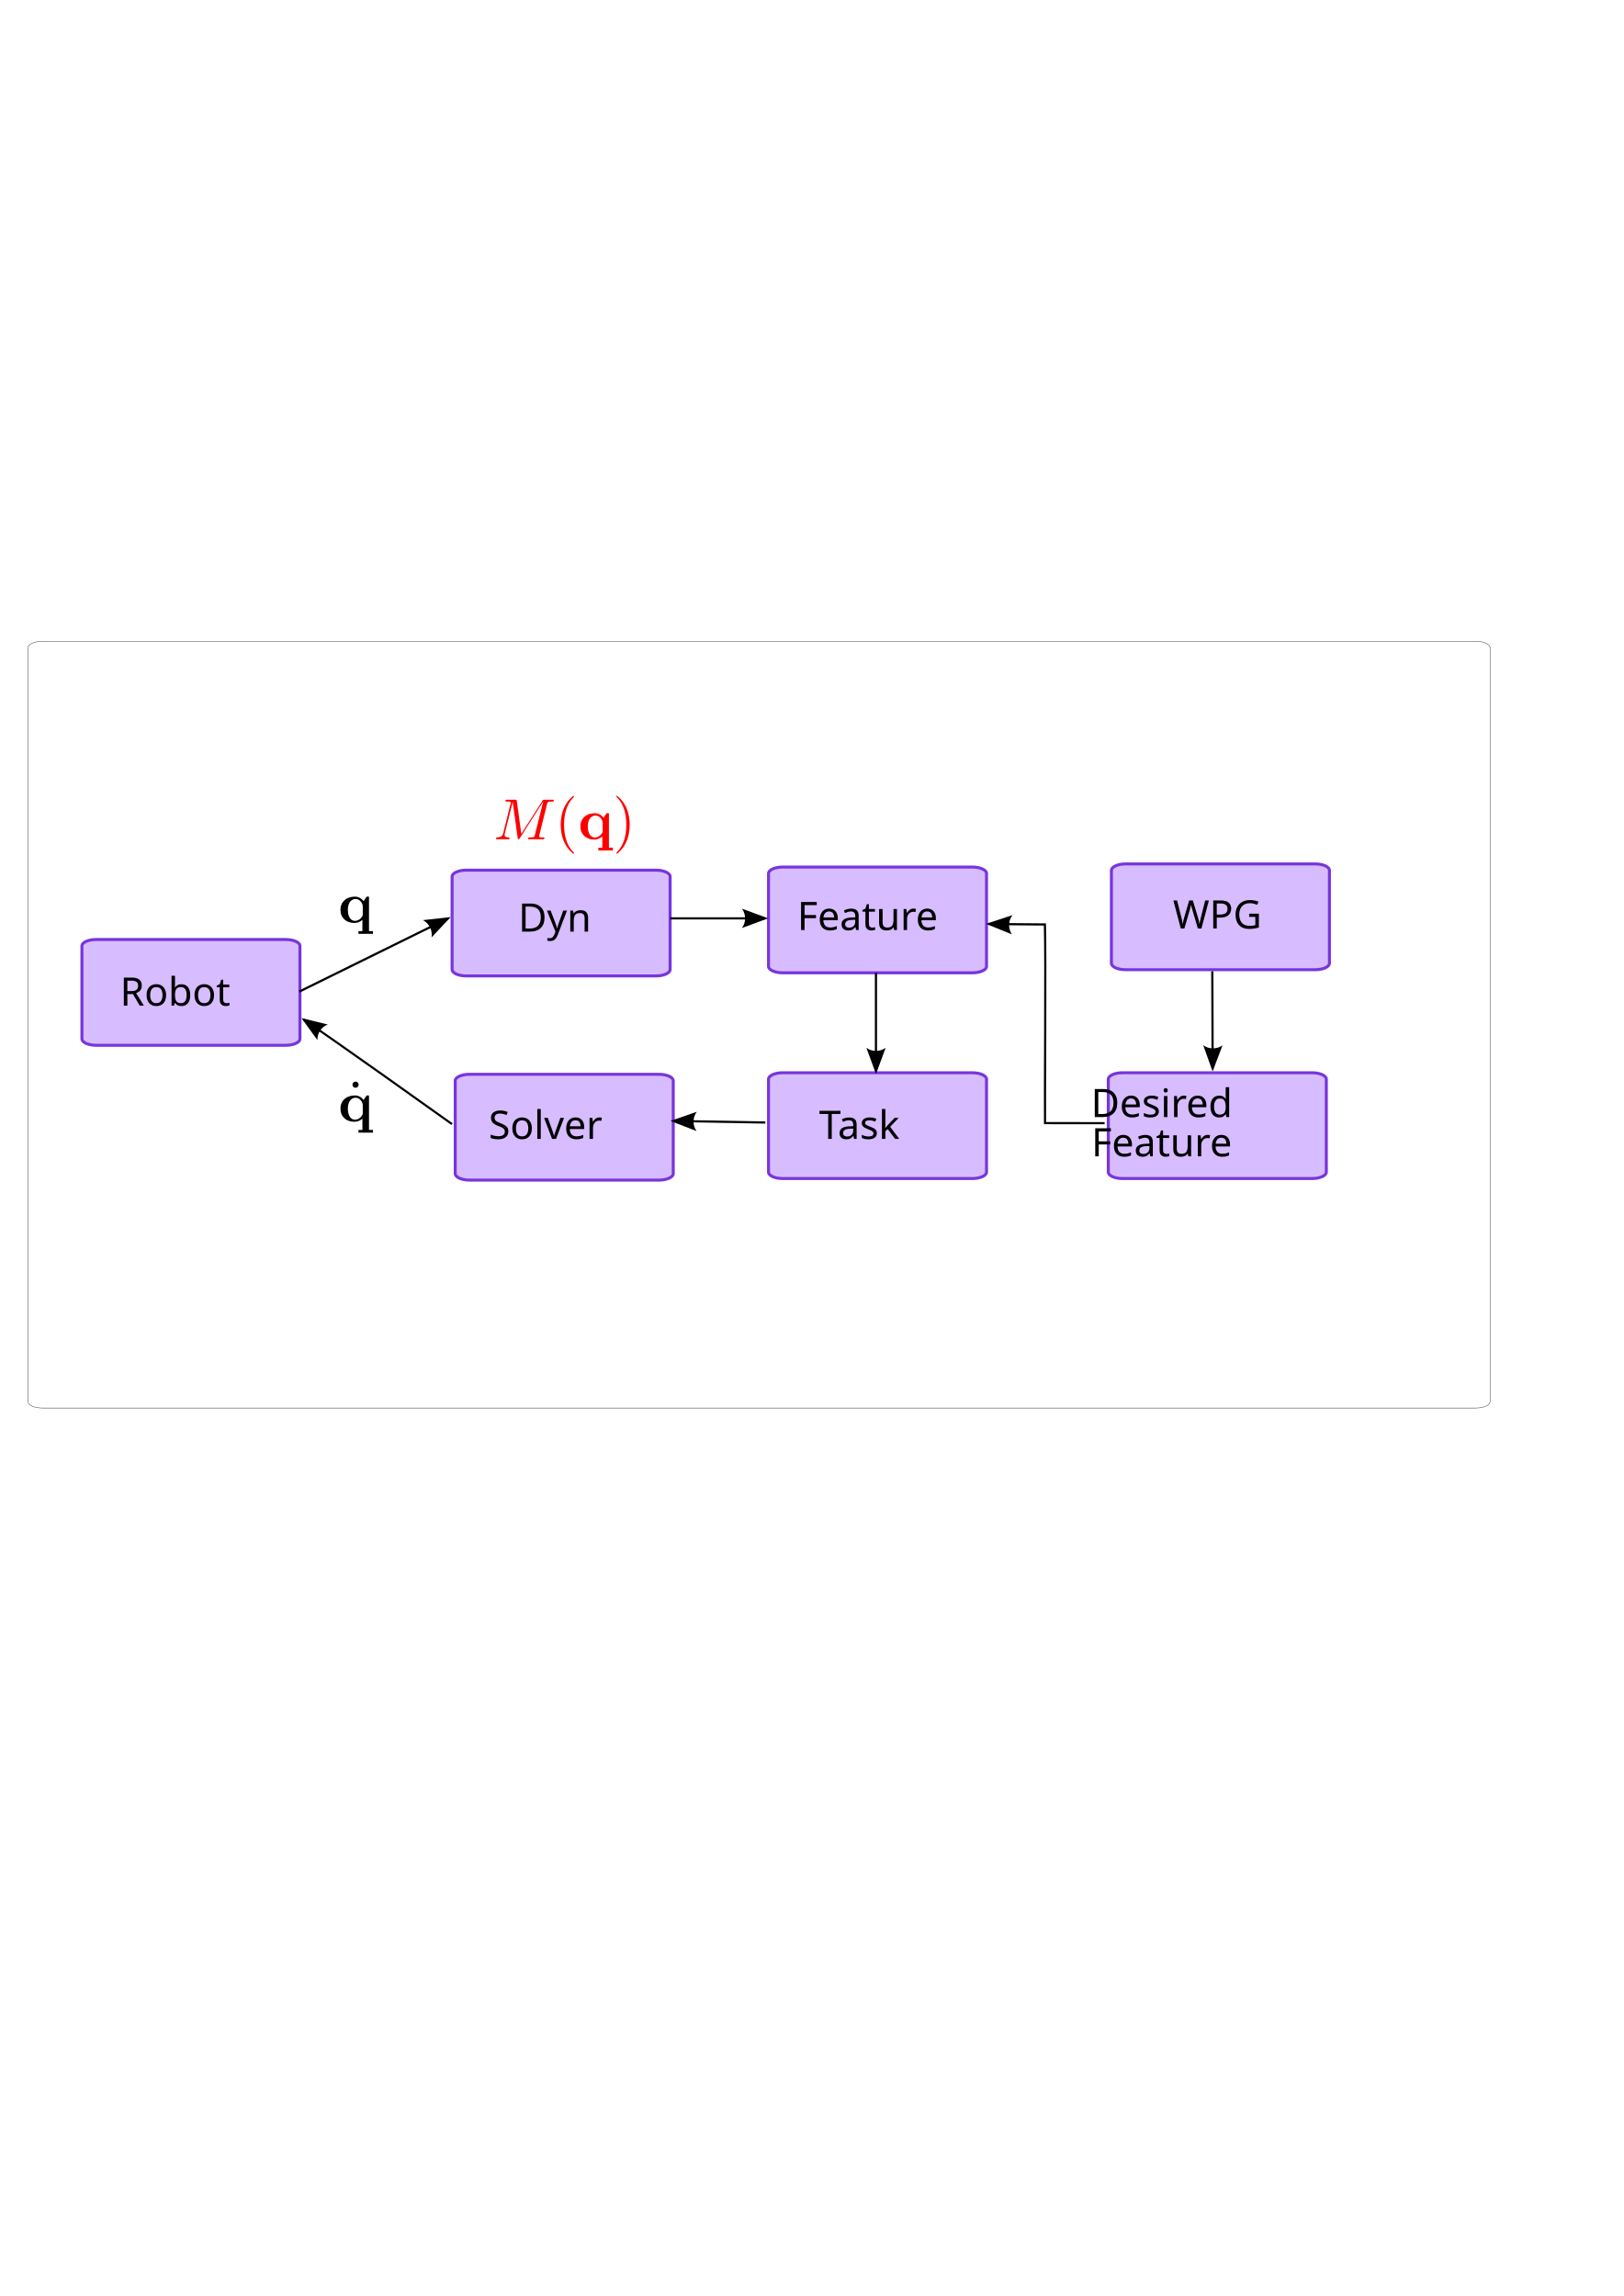
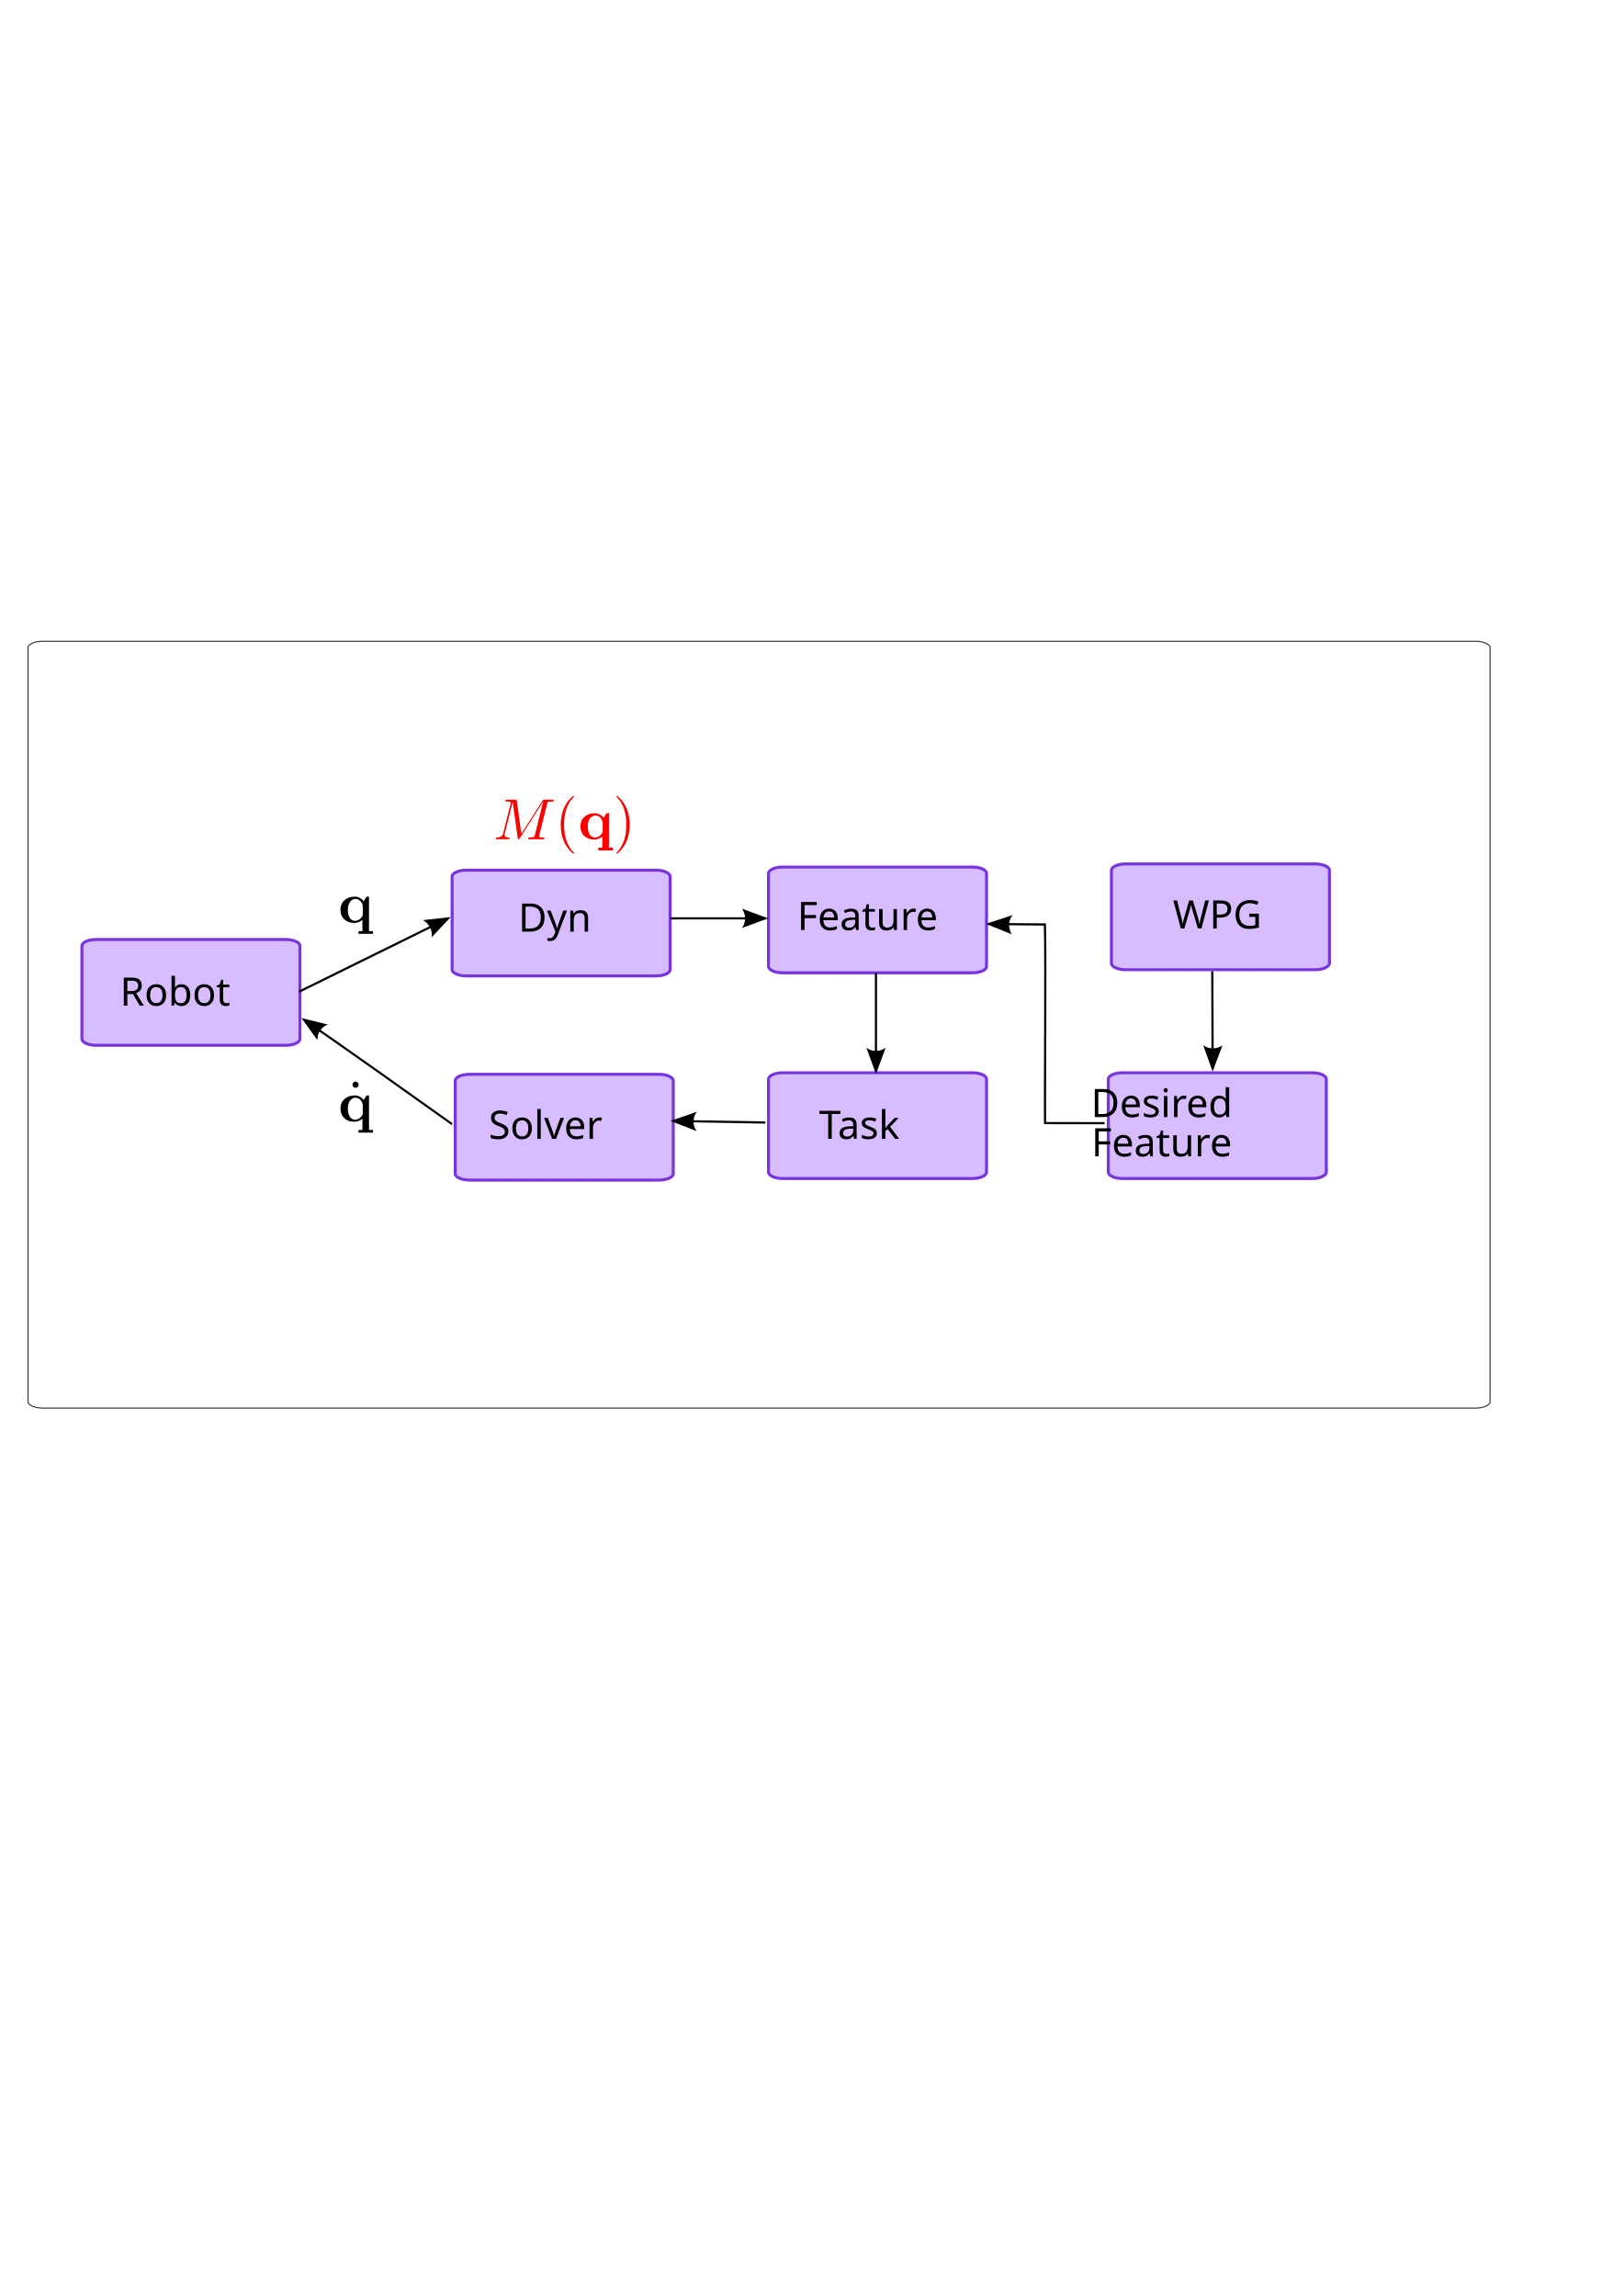
<svg xmlns="http://www.w3.org/2000/svg" width="744.094" height="1052.362" id="svg2" version="1.1">
  <defs id="defs4">
    <marker orient="auto" refY="0.0" refX="0.0" id="Arrow2Lstart" style="overflow:visible">
      <path id="path3770" style="font-size:12.0;fill-rule:evenodd;stroke-width:0.625;stroke-linejoin:round" d="M 8.719,4.034 L -2.207,0.016 L 8.719,-4.002 C 6.973,-1.63 6.983,1.616 8.719,4.034 z " transform="scale(1.1) translate(1,0)" />
    </marker>
    <marker orient="auto" refY="0.0" refX="0.0" id="Arrow2Lend" style="overflow:visible;">
      <path id="path3773" style="font-size:12.0;fill-rule:evenodd;stroke-width:0.625;stroke-linejoin:round;" d="M 8.719,4.034 L -2.207,0.016 L 8.719,-4.002 C 6.973,-1.63 6.983,1.616 8.719,4.034 z " transform="scale(1.1) rotate(180) translate(1,0)" />
    </marker>
    <marker orient="auto" refY="0" refX="0" id="Arrow2Lend-9" style="overflow:visible">
      <path id="path3773-2" style="font-size:12px;fill-rule:evenodd;stroke-width:0.625;stroke-linejoin:round" d="M 8.719,4.034 -2.207,0.016 8.719,-4.002 c -1.745,2.372 -1.735,5.617 -6e-7,8.035 z" transform="matrix(-1.1,0,0,-1.1,-1.1,0)" />
    </marker>
    <marker orient="auto" refY="0" refX="0" id="Arrow2Lend-7" style="overflow:visible">
      <path id="path3773-8" style="font-size:12px;fill-rule:evenodd;stroke-width:0.625;stroke-linejoin:round" d="M 8.719,4.034 -2.207,0.016 8.719,-4.002 c -1.745,2.372 -1.735,5.617 -6e-7,8.035 z" transform="matrix(-1.1,0,0,-1.1,-1.1,0)" />
    </marker>
    <marker orient="auto" refY="0" refX="0" id="Arrow2Lend-96" style="overflow:visible">
      <path id="path3773-0" style="font-size:12px;fill-rule:evenodd;stroke-width:0.625;stroke-linejoin:round" d="M 8.719,4.034 -2.207,0.016 8.719,-4.002 c -1.745,2.372 -1.735,5.617 -6e-7,8.035 z" transform="matrix(-1.1,0,0,-1.1,-1.1,0)" />
    </marker>
    <marker orient="auto" refY="0" refX="0" id="Arrow2Lend-1" style="overflow:visible">
      <path id="path3773-81" style="font-size:12px;fill-rule:evenodd;stroke-width:0.625;stroke-linejoin:round" d="M 8.719,4.034 -2.207,0.016 8.719,-4.002 c -1.745,2.372 -1.735,5.617 -6e-7,8.035 z" transform="matrix(-1.1,0,0,-1.1,-1.1,0)" />
    </marker>
    <marker style="overflow:visible" id="Arrow2Lend-10" refX="0" refY="0" orient="auto">
      <path transform="matrix(-1.1,0,0,-1.1,-1.1,0)" d="M 8.719,4.034 -2.207,0.016 8.719,-4.002 c -1.745,2.372 -1.735,5.617 -6e-7,8.035 z" style="font-size:12px;fill-rule:evenodd;stroke-width:0.625;stroke-linejoin:round" id="path3773-6" />
    </marker>
  </defs>
  <g id="layer1">
    <rect style="opacity:0.791;fill:#ccaaff;fill-opacity:1;stroke:#5500d4;stroke-width:1.373;stroke-miterlimit:4;stroke-opacity:1;stroke-dasharray:none" id="rect2816" width="99.913" height="48.484" x="37.543" y="430.62" rx="6.522" ry="2.941" />
    <text xml:space="preserve" style="font-size:20px;font-style:normal;font-variant:normal;font-weight:bold;font-stretch:normal;text-align:start;line-height:100%;writing-mode:lr-tb;text-anchor:start;fill:#000000;fill-opacity:1;stroke:none;font-family:Century Schoolbook L;-inkscape-font-specification:Century Schoolbook L Medium" x="55" y="460.934" id="text3590">
      <tspan id="tspan3592" x="55" y="460.934" style="font-size:18px;font-style:normal;font-variant:normal;font-weight:normal;font-stretch:normal;text-align:start;line-height:100%;writing-mode:lr-tb;text-anchor:start;font-family:Arial Black;-inkscape-font-specification:'Arial Black,'">Robot</tspan>
    </text>
    <rect style="opacity:0.791;fill:#ccaaff;fill-opacity:1;stroke:#5500d4;stroke-width:1.373;stroke-miterlimit:4;stroke-opacity:1;stroke-dasharray:none" id="rect2816-0" width="99.913" height="48.484" x="207.186" y="398.834" rx="6.522" ry="2.941" />
    <text xml:space="preserve" style="font-size:20px;font-style:normal;font-variant:normal;font-weight:bold;font-stretch:normal;text-align:start;line-height:100%;writing-mode:lr-tb;text-anchor:start;fill:#000000;fill-opacity:1;stroke:none;font-family:Century Schoolbook L;-inkscape-font-specification:Century Schoolbook L Medium" x="237.5" y="427.005" id="text3590-8">
      <tspan id="tspan3592-2" x="237.5" y="427.005" style="font-size:18px;font-style:normal;font-variant:normal;font-weight:normal;font-stretch:normal;text-align:start;line-height:100%;writing-mode:lr-tb;text-anchor:start;font-family:Arial Black;-inkscape-font-specification:'Arial Black,'">Dyn</tspan>
    </text>
    <rect style="opacity:0.791;fill:#ccaaff;fill-opacity:1;stroke:#5500d4;stroke-width:1.373;stroke-miterlimit:4;stroke-opacity:1;stroke-dasharray:none" id="rect2816-0-1" width="99.913" height="48.484" x="352.186" y="397.406" rx="6.522" ry="2.941" />
    <text xml:space="preserve" style="font-size:20px;font-style:normal;font-variant:normal;font-weight:bold;font-stretch:normal;text-align:start;line-height:100%;writing-mode:lr-tb;text-anchor:start;fill:#000000;fill-opacity:1;stroke:none;font-family:Century Schoolbook L;-inkscape-font-specification:Century Schoolbook L Medium" x="365.357" y="426.291" id="text3590-8-3">
      <tspan id="tspan3592-2-1" x="365.357" y="426.291" style="font-size:18px;font-style:normal;font-variant:normal;font-weight:normal;font-stretch:normal;text-align:start;line-height:100%;writing-mode:lr-tb;text-anchor:start;font-family:Arial Black;-inkscape-font-specification:'Arial Black,'">Feature</tspan>
    </text>
    <g id="g3700">
      <rect ry="2.941" rx="6.522" y="491.691" x="352.186" height="48.484" width="99.913" id="rect2816-0-1-9" style="opacity:0.791;fill:#ccaaff;fill-opacity:1;stroke:#5500d4;stroke-width:1.373;stroke-miterlimit:4;stroke-opacity:1;stroke-dasharray:none" />
      <text id="text3590-8-3-0" y="522.005" x="375.357" style="font-size:20px;font-style:normal;font-variant:normal;font-weight:bold;font-stretch:normal;text-align:start;line-height:100%;writing-mode:lr-tb;text-anchor:start;fill:#000000;fill-opacity:1;stroke:none;font-family:Century Schoolbook L;-inkscape-font-specification:Century Schoolbook L Medium" xml:space="preserve">
        <tspan style="font-size:18;font-style:normal;font-variant:normal;font-weight:normal;font-stretch:normal;text-align:start;line-height:100%;writing-mode:lr-tb;text-anchor:start;font-family:Arial Black;-inkscape-font-specification:'Arial Black,'" y="522.005" x="375.357" id="tspan3592-2-1-9">Task</tspan>
      </text>
    </g>
    <rect style="opacity:0.791;fill:#ccaaff;fill-opacity:1;stroke:#5500d4;stroke-width:1.373;stroke-miterlimit:4;stroke-opacity:1;stroke-dasharray:none" id="rect2816-0-1-9-5" width="99.913" height="48.484" x="208.615" y="492.406" rx="6.522" ry="2.941" />
    <text xml:space="preserve" style="font-size:20px;font-style:normal;font-variant:normal;font-weight:bold;font-stretch:normal;text-align:start;line-height:100%;writing-mode:lr-tb;text-anchor:start;fill:#000000;fill-opacity:1;stroke:none;font-family:Century Schoolbook L;-inkscape-font-specification:Century Schoolbook L Medium" x="223.929" y="522.005" id="text3590-8-3-0-1">
      <tspan id="tspan3592-2-1-9-9" x="223.929" y="522.005" style="font-size:18;font-style:normal;font-variant:normal;font-weight:normal;font-stretch:normal;text-align:start;line-height:100%;writing-mode:lr-tb;text-anchor:start;font-family:Arial Black;-inkscape-font-specification:'Arial Black,'">Solver</tspan>
    </text>
    <flowRoot xml:space="preserve" id="flowRoot3739" style="fill:black;stroke:none;stroke-opacity:1;stroke-width:1px;stroke-linejoin:miter;stroke-linecap:butt;fill-opacity:1;font-family:Century Schoolbook L;font-style:normal;font-weight:bold;font-size:20;-inkscape-font-specification:Century Schoolbook L Medium;font-stretch:normal;font-variant:normal;text-anchor:start;text-align:start;writing-mode:lr;line-height:125%">
      <flowRegion id="flowRegion3741">
        <rect id="rect3743" width="179.286" height="117.857" x="67.143" y="386.648" />
      </flowRegion>
      <flowPara id="flowPara3745" />
    </flowRoot>
    <path style="fill:none;stroke:#000000;stroke-width:1px;stroke-linecap:butt;stroke-linejoin:miter;stroke-opacity:1;marker-end:url(#Arrow2Lend)" d="m 137.143,454.505 c 60.71,-29.998 65.62,-32.274 68.214,-33.571" id="path3747" />
    <path style="fill:none;stroke:#000000;stroke-width:1px;stroke-linecap:butt;stroke-linejoin:miter;stroke-opacity:1;marker-end:url(#Arrow2Lend)" d="m 307.143,420.934 c 43.571,0 43.571,0 43.571,0" id="path4197" />
    <path style="fill:none;stroke:#000000;stroke-width:1px;stroke-linecap:butt;stroke-linejoin:miter;stroke-opacity:1;marker-end:url(#Arrow2Lend)" d="m 401.429,445.934 c 0,45 0,45 0,45" id="path4383" />
    <path style="fill:none;stroke:#000000;stroke-width:1px;stroke-linecap:butt;stroke-linejoin:miter;stroke-opacity:1;marker-end:url(#Arrow2Lend)" d="m 350.714,514.505 c -42.143,-0.714 -42.143,-0.714 -42.143,-0.714" id="path4569" />
    <path style="fill:none;stroke:#000000;stroke-width:0.971;stroke-linecap:butt;stroke-linejoin:miter;stroke-opacity:1;marker-end:url(#Arrow2Lend);stroke-miterlimit:4;stroke-dasharray:none" d="M 207.157,515.234 C 153.643,477.028 139.24,467.346 139.24,467.346" id="path4941" />
    <rect style="opacity:0.791;fill:#ccaaff;fill-opacity:1;stroke:#5500d4;stroke-width:1.373;stroke-miterlimit:4;stroke-opacity:1;stroke-dasharray:none" id="rect2816-0-1-0" width="99.913" height="48.484" x="509.329" y="395.977" rx="6.522" ry="2.941" />
    <text xml:space="preserve" style="font-size:20px;font-style:normal;font-variant:normal;font-weight:bold;font-stretch:normal;text-align:start;line-height:100%;writing-mode:lr-tb;text-anchor:start;fill:#000000;fill-opacity:1;stroke:none;font-family:Century Schoolbook L;-inkscape-font-specification:Century Schoolbook L Medium" x="537.5" y="425.576" id="text3590-8-3-8">
      <tspan id="tspan3592-2-1-4" x="537.5" y="425.576" style="font-size:18px;font-style:normal;font-variant:normal;font-weight:normal;font-stretch:normal;text-align:start;line-height:100%;writing-mode:lr-tb;text-anchor:start;font-family:Arial Black;-inkscape-font-specification:'Arial Black,'">WPG</tspan>
    </text>
    <g transform="translate(155.7143,-1.1739842e-5)" id="g3700-9">
      <rect ry="2.941" rx="6.522" y="491.691" x="352.186" height="48.484" width="99.913" id="rect2816-0-1-9-8" style="opacity:0.791;fill:#ccaaff;fill-opacity:1;stroke:#5500d4;stroke-width:1.373;stroke-miterlimit:4;stroke-opacity:1;stroke-dasharray:none" />
      <text id="text3590-8-3-0-6" y="512.005" x="402.5" style="font-size:20px;font-style:normal;font-variant:normal;font-weight:bold;font-stretch:normal;text-align:start;line-height:100%;writing-mode:lr-tb;text-anchor:start;fill:#000000;fill-opacity:1;stroke:none;font-family:Century Schoolbook L;-inkscape-font-specification:Century Schoolbook L Medium" xml:space="preserve">
        <tspan style="font-size:18px;font-style:normal;font-variant:normal;font-weight:normal;font-stretch:normal;text-align:center;line-height:100%;writing-mode:lr-tb;text-anchor:middle;font-family:Arial Black;-inkscape-font-specification:'Arial Black,'" y="512.005" x="402.5" id="tspan3592-2-1-9-4">Desired</tspan>
        <tspan style="font-size:18px;font-style:normal;font-variant:normal;font-weight:normal;font-stretch:normal;text-align:center;line-height:100%;writing-mode:lr-tb;text-anchor:middle;font-family:Arial Black;-inkscape-font-specification:'Arial Black,'" y="530.005" x="402.5" id="tspan5208">Feature</tspan>
        <tspan style="font-size:18px;font-style:normal;font-variant:normal;font-weight:normal;font-stretch:normal;text-align:center;line-height:100%;writing-mode:lr-tb;text-anchor:middle;font-family:Arial Black;-inkscape-font-specification:'Arial Black,'" y="548.005" x="402.5" id="tspan5210" />
      </text>
    </g>
    <path style="fill:none;stroke:#000000;stroke-width:1px;stroke-linecap:butt;stroke-linejoin:miter;stroke-opacity:1;marker-end:url(#Arrow2Lend)" d="m 555.563,445.184 c 0.179,39.821 0.134,44.598 0.134,44.598" id="path4383-1" />
-     <rect style="opacity:0.791;fill:none;stroke:#000000;stroke-width:0.2;stroke-miterlimit:4;stroke-opacity:1;stroke-dasharray:none;stroke-dashoffset:0" id="rect7072" width="670" height="351.429" x="12.857" y="293.934" rx="6.522" ry="2.941" />
+     <rect style="opacity:0.791;fill:none;stroke:#000000;stroke-width:0.5;stroke-miterlimit:4;stroke-opacity:1;stroke-dasharray:none;stroke-dashoffset:0" id="rect7072" width="670" height="351.429" x="12.857" y="293.934" rx="6.522" ry="2.941" />
    <text xml:space="preserve" style="font-size:18px;font-style:normal;font-variant:normal;font-weight:bold;font-stretch:normal;text-align:start;line-height:125%;writing-mode:lr-tb;text-anchor:start;fill:#000000;fill-opacity:1;stroke:none;font-family:Arial Black;-inkscape-font-specification:'Arial Black, Bold'" x="39.901" y="525.315" id="text7677">
      <tspan id="tspan7679" x="39.901" y="525.315" />
    </text>
    <flowRoot xml:space="preserve" id="flowRoot8057" style="fill:black;stroke:none;stroke-opacity:1;stroke-width:1px;stroke-linejoin:miter;stroke-linecap:butt;fill-opacity:1;font-family:Arial Black;font-style:normal;font-weight:bold;font-size:18;-inkscape-font-specification:'Arial Black, Bold';font-stretch:normal;font-variant:normal;text-anchor:start;text-align:start;writing-mode:lr;line-height:125%">
      <flowRegion id="flowRegion8059">
        <rect id="rect8061" width="26447.857" height="40.714" x="294.286" y="667.362" />
      </flowRegion>
      <flowPara id="flowPara8063" />
    </flowRoot>
    <path id="path4569-5-2" d="m 506.209,514.801 c -24.639,-0.03 -20.51,0.023 -27.31,-0.034 -0.148,-5.332 0.401,-77.983 -0.05,-91.038 -10.3,-0.049 -24.768,-0.222 -25.658,-0.251" style="fill:none;stroke:#000000;stroke-width:1px;stroke-linecap:butt;stroke-linejoin:miter;stroke-opacity:1;marker-end:url(#Arrow2Lend)" />
    <g id="g4216" transform="matrix(0.5,0,0,0.5,5.666291,244.0316)">
      <g word-spacing="normal" letter-spacing="normal" font-size-adjust="none" font-stretch="normal" font-weight="normal" font-variant="normal" font-style="normal" stroke-miterlimit="10.433" xml:space="preserve" transform="matrix(1.062992,0,0,-1.062992,-186.0236,789.2717)" id="content" style="font-style:normal;font-variant:normal;font-weight:normal;font-stretch:normal;letter-spacing:normal;word-spacing:normal;text-anchor:start;fill:none;stroke:#000000;stroke-linecap:butt;stroke-linejoin:miter;stroke-miterlimit:10.433;stroke-opacity:1;stroke-dasharray:none;stroke-dashoffset:0">
        <path id="path4219" d="m 477.82,424.48 -0.17,0.23 -0.17,0.22 -0.18,0.21 -0.18,0.21 -0.19,0.2 -0.2,0.2 -0.2,0.19 -0.2,0.18 -0.21,0.18 -0.22,0.17 -0.22,0.17 -0.22,0.16 -0.23,0.15 -0.23,0.14 -0.24,0.14 -0.24,0.13 -0.24,0.13 -0.25,0.11 -0.25,0.11 -0.25,0.1 -0.26,0.1 -0.26,0.08 -0.26,0.08 -0.26,0.07 -0.27,0.07 -0.27,0.05 -0.27,0.05 -0.27,0.04 -0.28,0.03 -0.28,0.02 -0.27,0.01 -0.28,0 c -7.28,0 -12.41,-4.43 -12.41,-11.35 0,-7.02 5.04,-11.36 11.96,-11.36 l 0.5,1.8 c -3.09,0 -6.08,2.88 -6.08,9.51 0,7.07 3.69,9.41 6.68,9.41 3.78,0 6.17,-3.93 6.17,-6.42 v -6.93 c 0,-0.89 0,-1.04 -0.74,-2.09 -2,-2.94 -4.54,-3.48 -6.03,-3.48 l -0.5,-1.8 c 2.44,0 4.68,0.7 6.97,2.69 v -9.71 h -3.43 v -2.34 h 12.55 v 2.34 h -3.44 v 29.73 h -2.04 z" style="fill:#000000;stroke-width:0" />
      </g>
    </g>
    <g transform="matrix(0.5,0,0,0.5,76.81891,205.8001)" id="g5651" style="fill:#ff0000">
      <g style="font-style:normal;font-variant:normal;font-weight:normal;font-stretch:normal;letter-spacing:normal;word-spacing:normal;text-anchor:start;fill:#ff0000;stroke:#000000;stroke-linecap:butt;stroke-linejoin:miter;stroke-miterlimit:10.433;stroke-opacity:1;stroke-dasharray:none;stroke-dashoffset:0" id="g5653" transform="matrix(1.062992,0,0,-1.062992,-186.0236,789.2717)" xml:space="preserve" stroke-miterlimit="10.433" font-style="normal" font-variant="normal" font-weight="normal" font-stretch="normal" font-size-adjust="none" letter-spacing="normal" word-spacing="normal">
        <path style="fill:#ff0000;stroke-width:0" d="m 502.13,436.19 0.04,0.16 0.04,0.16 0.04,0.15 0.04,0.14 0.04,0.14 0.04,0.12 0.04,0.13 0.05,0.11 0.05,0.11 0.06,0.1 0.06,0.1 0.06,0.09 0.08,0.08 0.08,0.08 0.09,0.08 0.1,0.06 0.1,0.07 0.12,0.05 0.13,0.06 0.14,0.05 0.16,0.04 0.08,0.02 0.08,0.02 0.09,0.01 0.09,0.02 0.1,0.02 0.1,0.01 0.1,0.01 0.11,0.02 0.11,0.01 0.12,0.01 0.12,0.01 0.12,0.01 0.13,0.01 0.13,0 0.14,0.01 0.14,0 0.15,0.01 0.15,0 0.16,0 0.16,0.01 0.17,0 0.17,0 c 1.14,0 1.59,0 1.59,0.99 0,0.55 -0.49,0.55 -1.34,0.55 h -6.57 c -1.3,0 -1.35,0 -1.95,-0.95 l -18.18,-28.39 -3.89,28.2 c -0.14,1.14 -0.25,1.14 -1.54,1.14 h -6.82 c -0.95,0 -1.5,0 -1.5,-0.95 0,-0.59 0.45,-0.59 1.45,-0.59 0.64,0 1.54,-0.05 2.14,-0.1 0.79,-0.1 1.09,-0.25 1.09,-0.8 0,-0.2 -0.05,-0.35 -0.19,-0.94 l -6.33,-25.36 c -0.5,-1.99 -1.35,-3.58 -5.38,-3.74 -0.25,0 -0.9,-0.04 -0.9,-0.94 0,-0.45 0.3,-0.6 0.7,-0.6 h 10.11 c 0.25,0 0.9,0 0.9,1 0,0.54 -0.55,0.54 -0.9,0.54 -2.84,0.05 -3.38,1.05 -3.38,2.19 0,0.36 0.04,0.6 0.19,1.15 l 6.78,27.15 h 0.05 l 4.28,-30.89 c 0.1,-0.59 0.15,-1.14 0.75,-1.14 0.55,0 0.84,0.55 1.09,0.9 l 20.13,31.53 h 0.05 l -7.13,-28.54 c -0.49,-1.95 -0.59,-2.35 -4.53,-2.35 -0.84,0 -1.39,0 -1.39,-0.94 0,-0.6 0.6,-0.6 0.75,-0.6 h 12.4 c 0.3,0 0.95,0 0.95,1 0,0.54 -0.45,0.54 -1.4,0.54 -1.84,0 -3.24,0 -3.24,0.9 0,0.2 0,0.3 0.25,1.2 z" id="path5655" />
        <path style="fill:#ff0000;stroke-width:0" d="m 525.49,394.04 0,0.03 0,0.03 -0.01,0.01 0,0.02 0,0.01 -0.01,0.02 0,0.02 -0.01,0.01 -0.01,0.02 -0.01,0.02 -0.01,0.03 -0.01,0.02 -0.02,0.02 -0.02,0.03 -0.02,0.03 -0.02,0.03 -0.03,0.03 -0.03,0.04 -0.01,0.02 -0.02,0.02 -0.02,0.02 -0.02,0.02 -0.02,0.02 -0.02,0.03 -0.02,0.02 -0.02,0.02 -0.02,0.03 -0.03,0.02 -0.02,0.03 -0.03,0.03 -0.02,0.03 -0.03,0.03 -0.03,0.03 -0.03,0.03 -0.03,0.03 -0.03,0.03 -0.04,0.04 -0.03,0.03 -0.04,0.04 -0.03,0.03 -0.04,0.04 -0.04,0.04 c -6.23,6.28 -7.82,15.69 -7.82,23.31 0,8.67 1.9,17.34 8.02,23.57 0.65,0.59 0.65,0.69 0.65,0.84 0,0.35 -0.2,0.5 -0.5,0.5 -0.5,0 -4.98,-3.39 -7.92,-9.72 -2.54,-5.47 -3.14,-11 -3.14,-15.19 0,-3.88 0.55,-9.91 3.29,-15.54 2.99,-6.12 7.27,-9.36 7.77,-9.36 0.3,0 0.5,0.15 0.5,0.49 z" id="path5657" />
        <path style="fill:#ff0000;stroke-width:0" d="m 550.82,424.48 -0.17,0.23 -0.17,0.22 -0.18,0.21 -0.18,0.21 -0.19,0.2 -0.2,0.2 -0.2,0.19 -0.2,0.18 -0.21,0.18 -0.22,0.17 -0.22,0.17 -0.22,0.16 -0.23,0.15 -0.23,0.14 -0.24,0.14 -0.24,0.13 -0.24,0.13 -0.25,0.11 -0.25,0.11 -0.25,0.1 -0.26,0.1 -0.26,0.08 -0.26,0.08 -0.26,0.07 -0.27,0.07 -0.27,0.05 -0.27,0.05 -0.27,0.04 -0.28,0.03 -0.28,0.02 -0.27,0.01 -0.28,0 c -7.28,0 -12.4,-4.43 -12.4,-11.35 0,-7.02 5.03,-11.36 11.95,-11.36 l 0.5,1.8 c -3.09,0 -6.08,2.88 -6.08,9.51 0,7.07 3.69,9.41 6.68,9.41 3.78,0 6.17,-3.93 6.17,-6.42 v -6.93 c 0,-0.89 0,-1.04 -0.74,-2.09 -2,-2.94 -4.54,-3.48 -6.03,-3.48 l -0.5,-1.8 c 2.44,0 4.68,0.7 6.97,2.69 v -9.71 h -3.43 v -2.34 h 12.55 v 2.34 h -3.44 v 29.73 h -2.04 z" id="path5659" />
        <path style="fill:#ff0000;stroke-width:0" d="m 573.4,418.45 -0.01,0.37 0,0.39 -0.01,0.39 -0.01,0.41 -0.04,0.84 -0.06,0.88 -0.09,0.92 -0.1,0.94 -0.14,0.98 -0.16,1 -0.2,1.02 -0.23,1.04 -0.27,1.05 -0.3,1.06 -0.35,1.06 -0.39,1.07 -0.22,0.53 -0.22,0.54 -0.24,0.53 -0.25,0.53 c -2.99,6.12 -7.27,9.36 -7.77,9.36 -0.3,0 -0.5,-0.2 -0.5,-0.5 0,-0.15 0,-0.25 0.94,-1.15 4.89,-4.92 7.73,-12.85 7.73,-23.26 0,-8.52 -1.85,-17.28 -8.02,-23.56 -0.65,-0.6 -0.65,-0.69 -0.65,-0.85 0,-0.29 0.2,-0.49 0.5,-0.49 0.5,0 4.98,3.38 7.92,9.71 2.54,5.48 3.14,11.01 3.14,15.19 z" id="path5661" />
      </g>
    </g>
    <g id="g4823" transform="matrix(0.5,0,0,0.5,5.666287,335.1522)">
      <g word-spacing="normal" letter-spacing="normal" font-size-adjust="none" font-stretch="normal" font-weight="normal" font-variant="normal" font-style="normal" stroke-miterlimit="10.433" xml:space="preserve" transform="matrix(1.062992,0,0,-1.062992,-186.0236,789.2717)" id="g4825" style="font-style:normal;font-variant:normal;font-weight:normal;font-stretch:normal;letter-spacing:normal;word-spacing:normal;text-anchor:start;fill:none;stroke:#000000;stroke-linecap:butt;stroke-linejoin:miter;stroke-miterlimit:10.433;stroke-opacity:1;stroke-dasharray:none;stroke-dashoffset:0">
        <path id="path4827" d="m 473.56,437.68 0,0.13 -0.01,0.13 -0.02,0.12 -0.02,0.12 -0.03,0.13 -0.03,0.12 -0.04,0.12 -0.05,0.11 -0.05,0.12 -0.06,0.11 -0.06,0.11 -0.07,0.11 -0.07,0.11 -0.08,0.1 -0.08,0.1 -0.09,0.09 -0.09,0.09 -0.09,0.09 -0.1,0.08 -0.1,0.07 -0.11,0.08 -0.11,0.06 -0.12,0.06 -0.11,0.06 -0.12,0.05 -0.13,0.05 -0.12,0.03 -0.13,0.04 -0.13,0.02 -0.14,0.02 -0.14,0.01 -0.13,0 c -1.7,0 -2.7,-1.39 -2.7,-2.64 0,-1.34 1.15,-2.64 2.65,-2.64 1.69,0 2.68,1.4 2.68,2.64 z" style="fill:#000000;stroke-width:0" />
        <path id="path4829" d="m 477.82,424.48 -0.17,0.23 -0.17,0.22 -0.18,0.21 -0.18,0.21 -0.19,0.2 -0.2,0.2 -0.2,0.19 -0.2,0.18 -0.21,0.18 -0.22,0.17 -0.22,0.17 -0.22,0.16 -0.23,0.15 -0.23,0.14 -0.24,0.14 -0.24,0.13 -0.24,0.13 -0.25,0.11 -0.25,0.11 -0.25,0.1 -0.26,0.1 -0.26,0.08 -0.26,0.08 -0.26,0.07 -0.27,0.07 -0.27,0.05 -0.27,0.05 -0.27,0.04 -0.28,0.03 -0.28,0.02 -0.27,0.01 -0.28,0 c -7.28,0 -12.41,-4.43 -12.41,-11.35 0,-7.02 5.04,-11.36 11.96,-11.36 l 0.5,1.8 c -3.09,0 -6.08,2.88 -6.08,9.51 0,7.07 3.69,9.41 6.68,9.41 3.78,0 6.17,-3.93 6.17,-6.42 v -6.93 c 0,-0.89 0,-1.04 -0.74,-2.09 -2,-2.94 -4.54,-3.48 -6.03,-3.48 l -0.5,-1.8 c 2.44,0 4.68,0.7 6.97,2.69 v -9.71 h -3.43 v -2.34 h 12.55 v 2.34 h -3.44 v 29.73 h -2.04 z" style="fill:#000000;stroke-width:0" />
      </g>
    </g>
  </g>
</svg>
